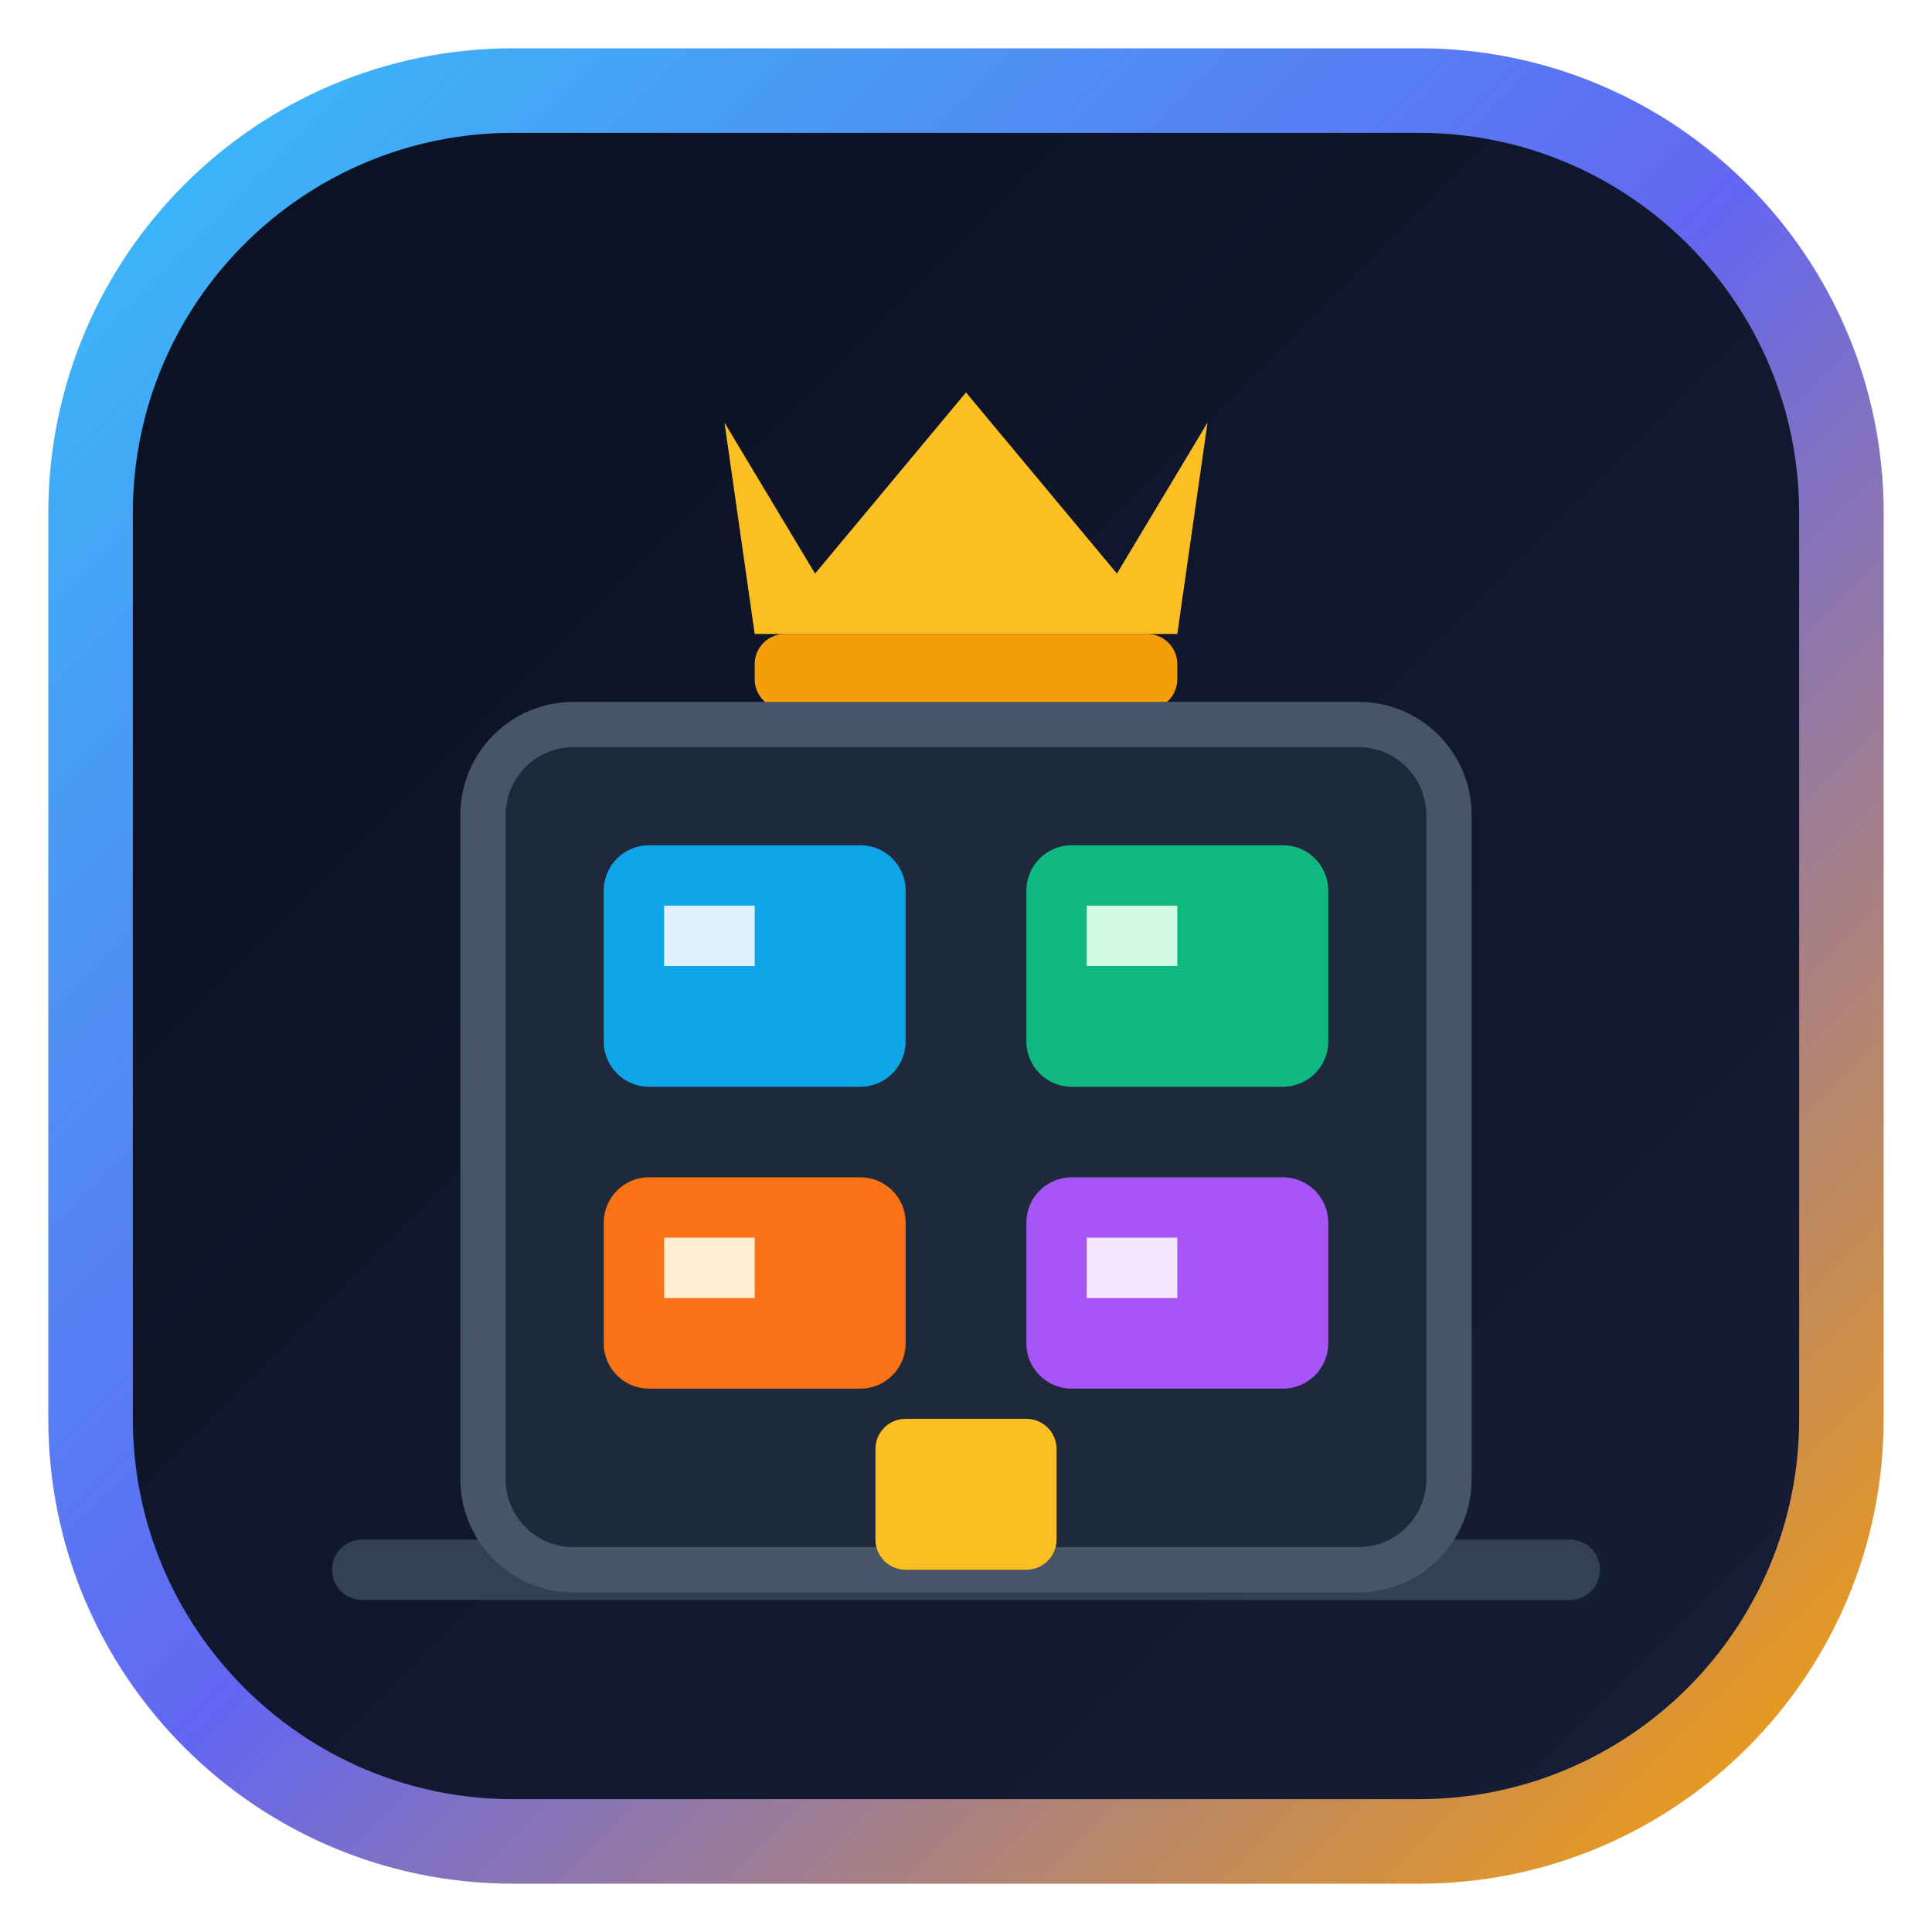
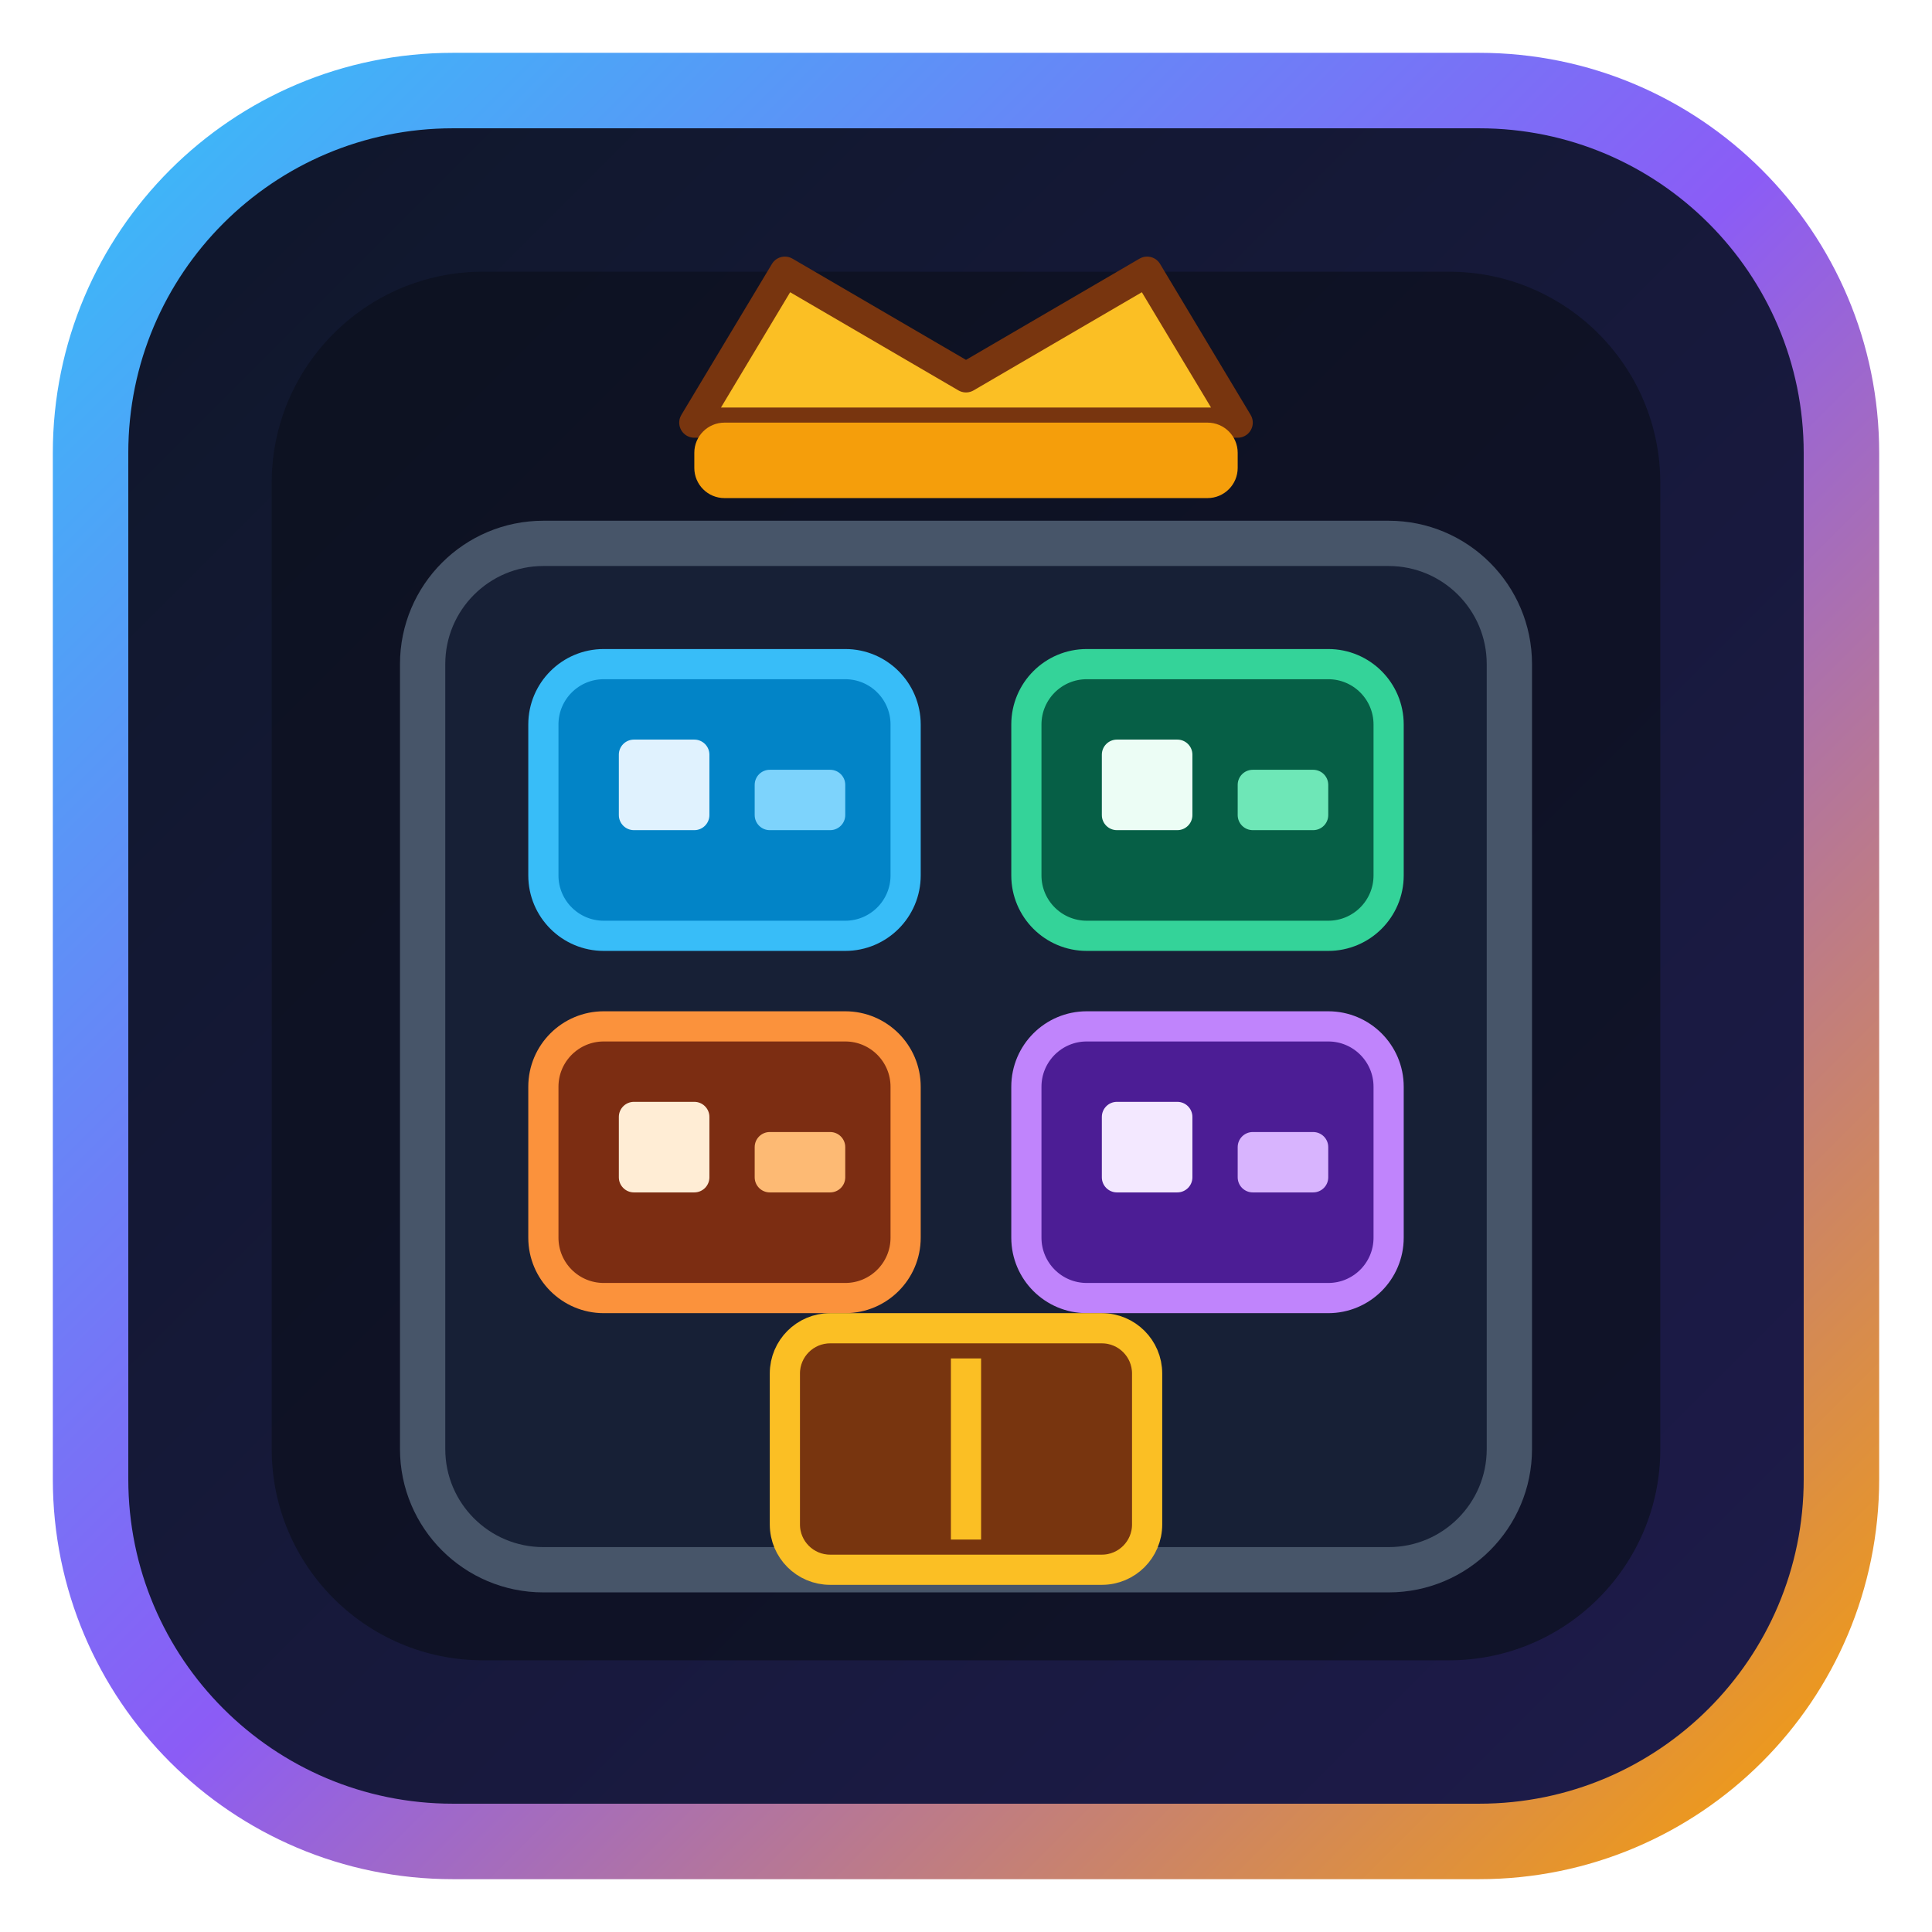
- <svg xmlns="http://www.w3.org/2000/svg" viewBox="0 0 64 64" width="64" height="64">
+ <svg xmlns="http://www.w3.org/2000/svg" viewBox="0 0 128 128" width="128" height="128">
  <defs>
-     <linearGradient id="bgGrad" x1="0%" y1="0%" x2="100%" y2="100%">
-       <stop offset="0%" stop-color="#0B1021" />
-       <stop offset="100%" stop-color="#171E38" />
+     <linearGradient id="bgGrad" x1="0" y1="0" x2="1" y2="1">
+       <stop offset="0%" stop-color="#0f172a" />
+       <stop offset="100%" stop-color="#1e1b4b" />
    </linearGradient>
-     <linearGradient id="borderGrad" x1="0%" y1="0%" x2="100%" y2="100%">
-       <stop offset="0%" stop-color="#38BDF8" />
-       <stop offset="50%" stop-color="#6366F1" />
-       <stop offset="100%" stop-color="#F59E0B" />
+     <linearGradient id="borderGrad" x1="0" y1="0" x2="1" y2="1">
+       <stop offset="0%" stop-color="#38bdf8" />
+       <stop offset="50%" stop-color="#8b5cf6" />
+       <stop offset="100%" stop-color="#f59e0b" />
    </linearGradient>
  </defs>
-   <rect x="3" y="3" width="58" height="58" rx="14" fill="url(#bgGrad)" stroke="url(#borderGrad)" stroke-width="2.8" />
-   <path d="M12 52 H52" stroke="#334155" stroke-width="2" stroke-linecap="round" />
-   <path d="M24 14 L27 19 L32 13 L37 19 L40 14 L39 21 H25 Z" fill="#FBBF24" />
-   <rect x="25" y="21" width="14" height="2.5" rx="1" fill="#F59E0B" />
-   <rect x="16" y="24" width="32" height="28" rx="3" fill="#1E293B" stroke="#475569" stroke-width="1.5" />
-   <rect x="20" y="28" width="10" height="8" rx="1.5" fill="#0EA5E9" />
-   <rect x="22" y="30" width="3" height="2" fill="#E0F2FE" />
-   <rect x="34" y="28" width="10" height="8" rx="1.5" fill="#10B981" />
-   <rect x="36" y="30" width="3" height="2" fill="#D1FAE5" />
-   <rect x="20" y="39" width="10" height="7" rx="1.5" fill="#F97316" />
-   <rect x="22" y="41" width="3" height="2" fill="#FFEDD5" />
-   <rect x="34" y="39" width="10" height="7" rx="1.5" fill="#A855F7" />
-   <rect x="36" y="41" width="3" height="2" fill="#F3E8FF" />
-   <rect x="29" y="47" width="6" height="5" rx="1" fill="#FBBF24" />
+   <rect x="6" y="6" width="116" height="116" rx="24" fill="url(#bgGrad)" stroke="url(#borderGrad)" stroke-width="5" />
+   <rect x="18" y="18" width="92" height="92" rx="14" fill="#0b0f1d" opacity="0.7" />
+   <path d="M46 28 L52 18 L64 25 L76 18 L82 28 Z" fill="#fbbf24" stroke="#78350f" stroke-width="2" stroke-linejoin="round" />
+   <rect x="46" y="28" width="36" height="5" rx="2" fill="#f59e0b" />
+   <rect x="28" y="36" width="72" height="68" rx="8" fill="#172036" stroke="#475569" stroke-width="3" />
+   <rect x="36" y="44" width="24" height="18" rx="4" fill="#0284c7" stroke="#38bdf8" stroke-width="2" />
+   <rect x="41" y="49" width="6" height="6" rx="1" fill="#e0f2fe" />
+   <rect x="50" y="51" width="6" height="4" rx="1" fill="#7dd3fc" />
+   <rect x="68" y="44" width="24" height="18" rx="4" fill="#065f46" stroke="#34d399" stroke-width="2" />
+   <rect x="73" y="49" width="6" height="6" rx="1" fill="#ecfdf5" />
+   <rect x="82" y="51" width="6" height="4" rx="1" fill="#6ee7b7" />
+   <rect x="36" y="68" width="24" height="18" rx="4" fill="#7c2d12" stroke="#fb923c" stroke-width="2" />
+   <rect x="41" y="73" width="6" height="6" rx="1" fill="#ffedd5" />
+   <rect x="50" y="75" width="6" height="4" rx="1" fill="#fdba74" />
+   <rect x="68" y="68" width="24" height="18" rx="4" fill="#4c1d95" stroke="#c084fc" stroke-width="2" />
+   <rect x="73" y="73" width="6" height="6" rx="1" fill="#f3e8ff" />
+   <rect x="82" y="75" width="6" height="4" rx="1" fill="#d8b4fe" />
+   <rect x="52" y="88" width="24" height="16" rx="3" fill="#78350f" stroke="#fbbf24" stroke-width="2" />
+   <rect x="63" y="90" width="2" height="12" fill="#fbbf24" />
</svg>
